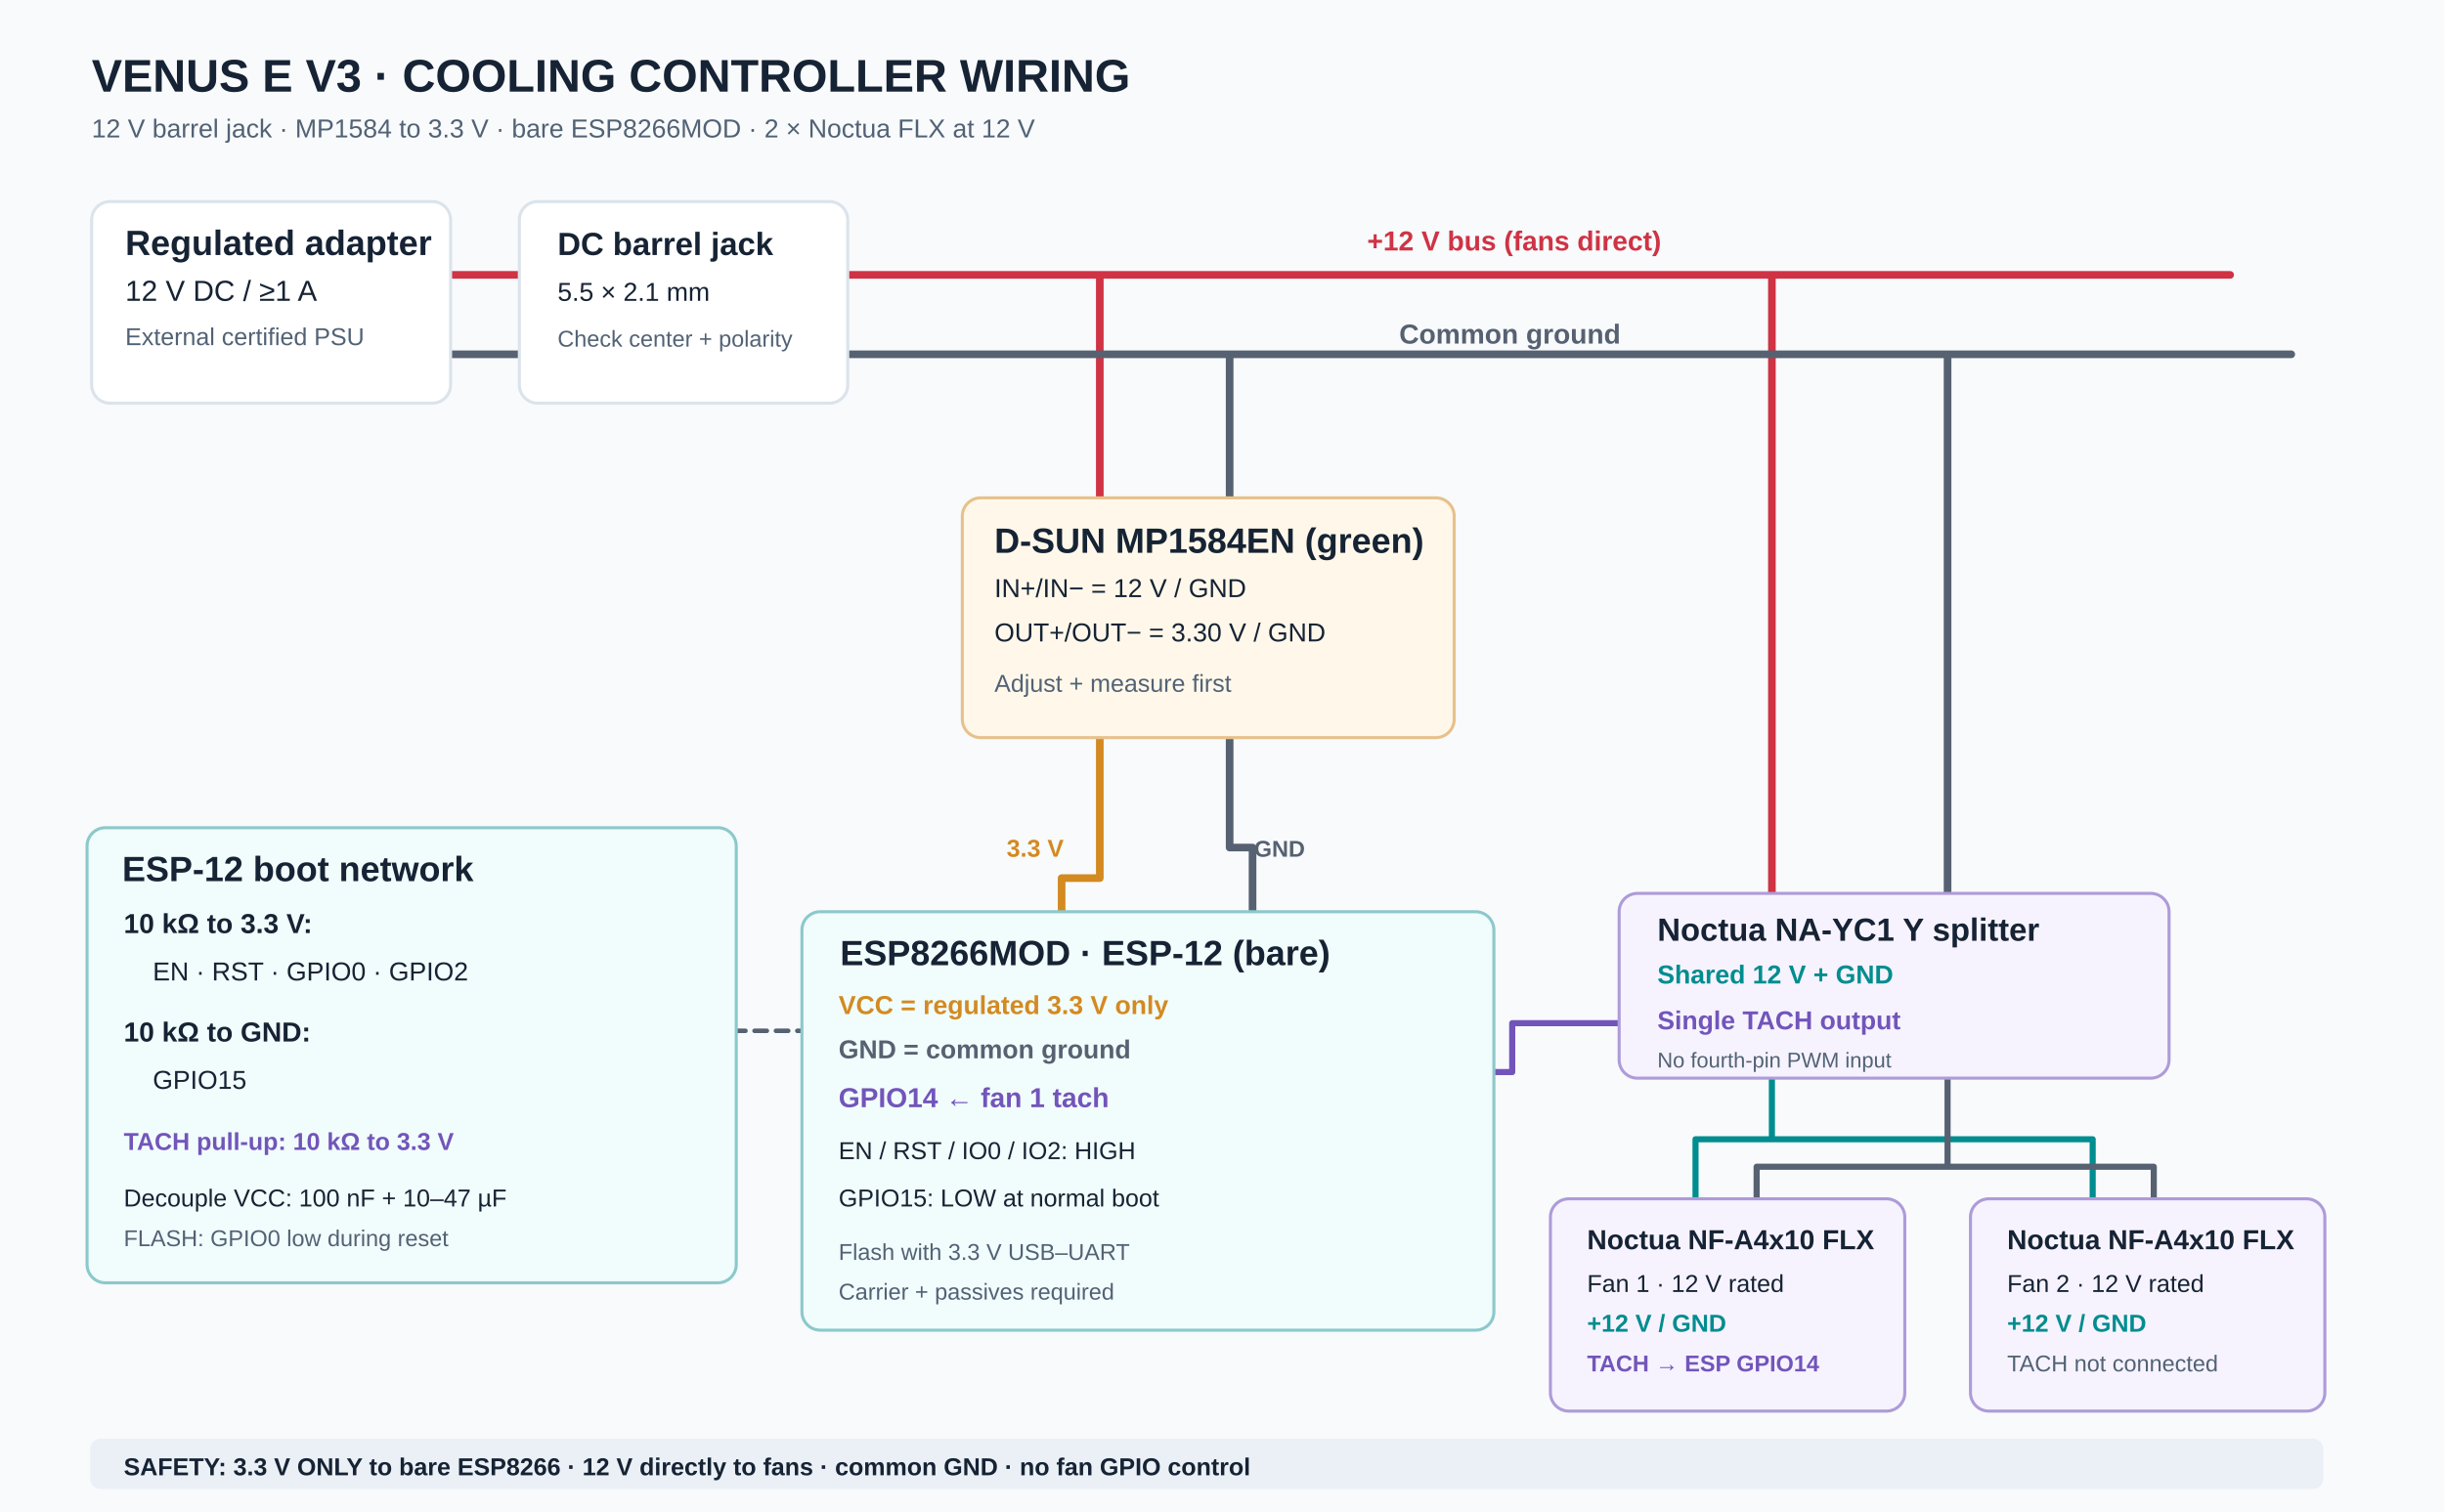
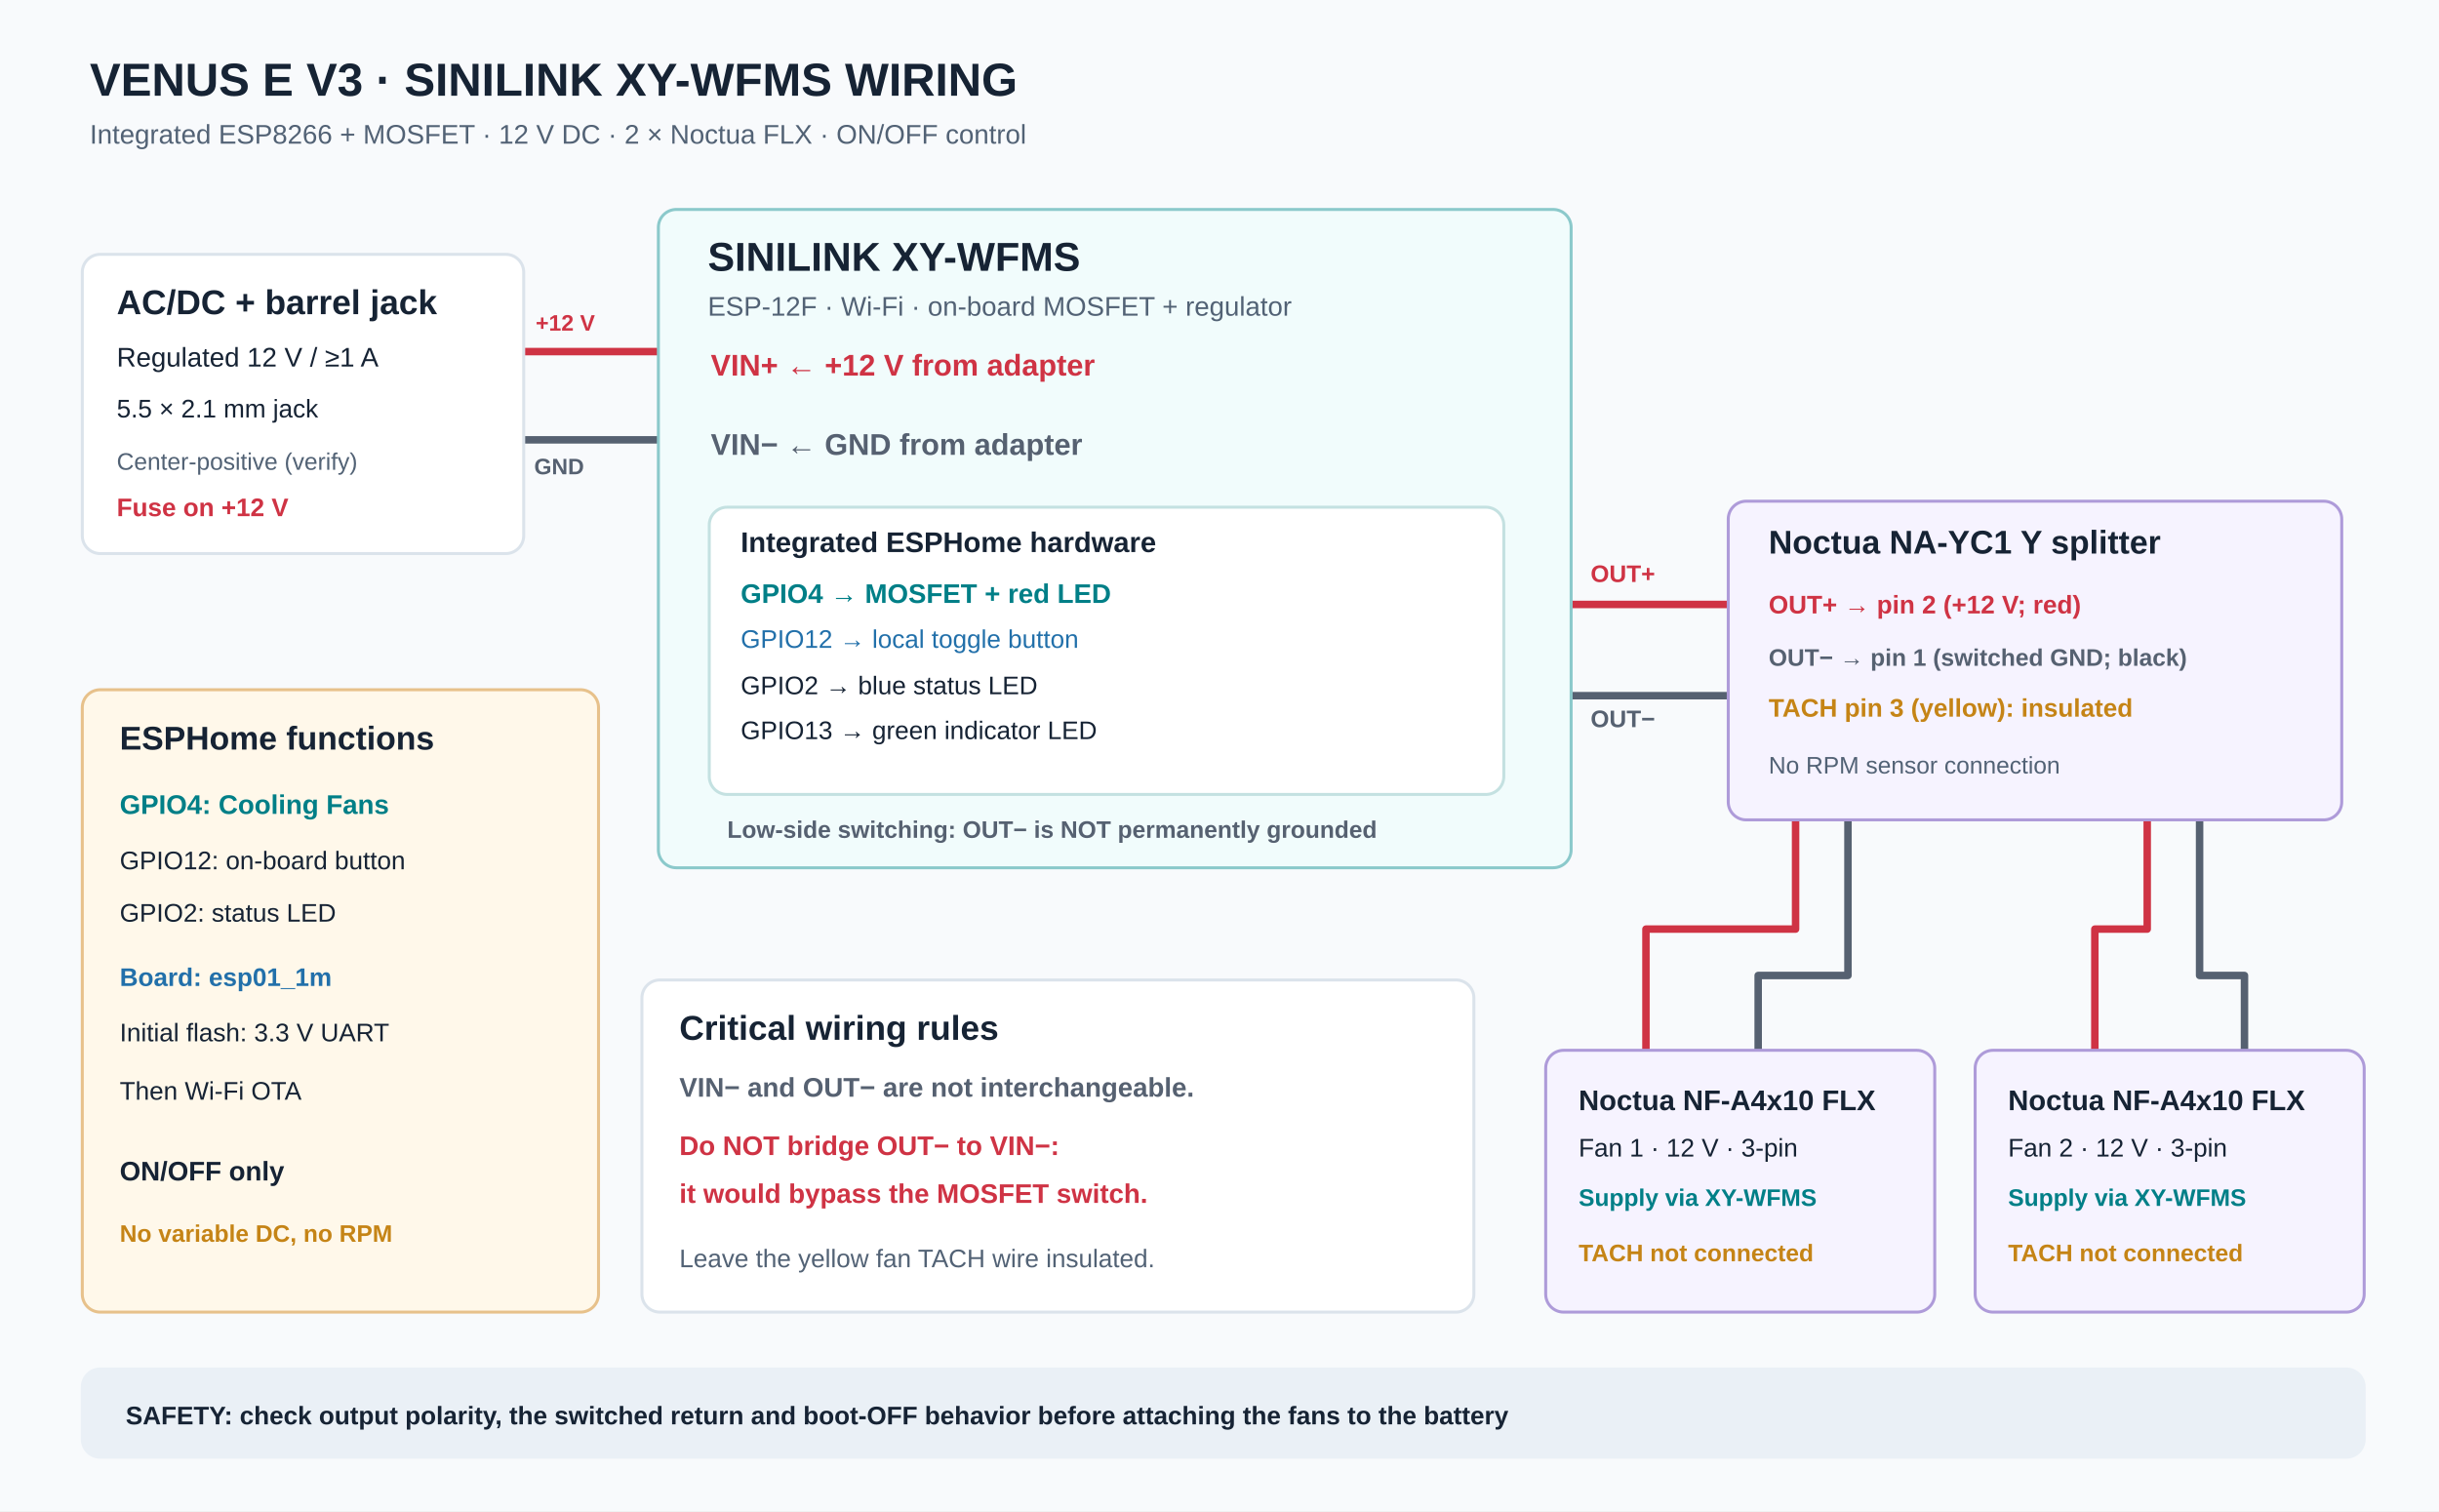
- <svg xmlns="http://www.w3.org/2000/svg" width="1600" height="990" viewBox="0 0 1600 990" role="img" aria-labelledby="title desc">
-   <rect width="1600" height="990" fill="#f8fafc" />
-   <text x="60" y="60" font-family="Arial,Helvetica,sans-serif" font-size="30" font-weight="700" text-anchor="start" fill="#162334">VENUS E V3 · COOLING CONTROLLER WIRING</text>
-   <text x="60" y="90" font-family="Arial,Helvetica,sans-serif" font-size="17" font-weight="400" text-anchor="start" fill="#526275">12 V barrel jack · MP1584 to 3.3 V · bare ESP8266MOD · 2 × Noctua FLX at 12 V</text>
-   <path d="M295 180 H340 M555 180 H1460 M720 180 V326 M1160 180 V585" stroke="#cf3344" stroke-width="5" fill="none" stroke-linejoin="round" stroke-linecap="round" />
-   <path d="M295 232 H340 M555 232 H1500 M805 232 V326 M1275 232 V585" stroke="#566171" stroke-width="5" fill="none" stroke-linejoin="round" stroke-linecap="round" />
-   <path d="M720 483 V575 H695 V597" stroke="#d38a21" stroke-width="5" fill="none" stroke-linejoin="round" stroke-linecap="round" />
-   <path d="M805 483 V555 H820 V597" stroke="#566171" stroke-width="5" fill="none" stroke-linejoin="round" stroke-linecap="round" />
-   <path d="M1160 706 V746 H1110 V785 M1160 746 H1370 V785" stroke="#008d8f" stroke-width="4" fill="none" stroke-linejoin="round" stroke-linecap="round" />
-   <path d="M1275 706 V764 H1150 V785 M1275 764 H1410 V785" stroke="#566171" stroke-width="4" fill="none" stroke-linejoin="round" stroke-linecap="round" />
-   <path d="M1060 670 H990 V702 H978" stroke="#7255ba" stroke-width="4" fill="none" stroke-linejoin="round" stroke-linecap="round" />
-   <path d="M480 675 H525" stroke="#566171" stroke-width="3" fill="none" stroke-linejoin="round" stroke-linecap="round" stroke-dasharray="8 6" />
-   <text x="895" y="164" font-family="Arial,Helvetica,sans-serif" font-size="18" font-weight="700" text-anchor="start" fill="#cf3344">+12 V bus (fans direct)</text>
-   <text x="916" y="225" font-family="Arial,Helvetica,sans-serif" font-size="18" font-weight="700" text-anchor="start" fill="#566171">Common ground</text>
-   <rect x="60" y="132" width="235" height="132" rx="12" fill="#fff" stroke="#dbe3eb" stroke-width="2" />
-   <rect x="340" y="132" width="215" height="132" rx="12" fill="#fff" stroke="#dbe3eb" stroke-width="2" />
-   <text x="82" y="167" font-family="Arial,Helvetica,sans-serif" font-size="23" font-weight="700" text-anchor="start" fill="#162334">Regulated adapter</text>
-   <text x="82" y="197" font-family="Arial,Helvetica,sans-serif" font-size="19" font-weight="400" text-anchor="start" fill="#162334">12 V DC / ≥1 A</text>
-   <text x="82" y="226" font-family="Arial,Helvetica,sans-serif" font-size="16" font-weight="400" text-anchor="start" fill="#526275">External certified PSU</text>
-   <text x="365" y="167" font-family="Arial,Helvetica,sans-serif" font-size="21" font-weight="700" text-anchor="start" fill="#162334">DC barrel jack</text>
-   <text x="365" y="197" font-family="Arial,Helvetica,sans-serif" font-size="17" font-weight="400" text-anchor="start" fill="#162334">5.5 × 2.1 mm</text>
-   <text x="365" y="227" font-family="Arial,Helvetica,sans-serif" font-size="15" font-weight="400" text-anchor="start" fill="#526275">Check center + polarity</text>
-   <rect x="630" y="326" width="322" height="157" rx="12" fill="#fff8ea" stroke="#e7c18b" stroke-width="2" />
-   <text x="651" y="362" font-family="Arial,Helvetica,sans-serif" font-size="23" font-weight="700" text-anchor="start" fill="#162334">D-SUN MP1584EN (green)</text>
-   <text x="651" y="391" font-family="Arial,Helvetica,sans-serif" font-size="17" font-weight="400" text-anchor="start" fill="#162334">IN+/IN− = 12 V / GND</text>
-   <text x="651" y="420" font-family="Arial,Helvetica,sans-serif" font-size="17" font-weight="400" text-anchor="start" fill="#162334">OUT+/OUT− = 3.30 V / GND</text>
-   <text x="651" y="453" font-family="Arial,Helvetica,sans-serif" font-size="16" font-weight="400" text-anchor="start" fill="#526275">Adjust + measure first</text>
-   <text x="659" y="561" font-family="Arial,Helvetica,sans-serif" font-size="16" font-weight="700" text-anchor="start" fill="#d38a21">3.3 V</text>
-   <text x="821" y="561" font-family="Arial,Helvetica,sans-serif" font-size="15" font-weight="700" text-anchor="start" fill="#566171">GND</text>
-   <rect x="57" y="542" width="425" height="298" rx="12" fill="#f1fcfc" stroke="#8bc9cb" stroke-width="2" />
-   <text x="80" y="577" font-family="Arial,Helvetica,sans-serif" font-size="23" font-weight="700" text-anchor="start" fill="#162334">ESP-12 boot network</text>
-   <text x="81" y="611" font-family="Arial,Helvetica,sans-serif" font-size="18" font-weight="700" text-anchor="start" fill="#162334">10 kΩ to 3.3 V:</text>
-   <text x="100" y="642" font-family="Arial,Helvetica,sans-serif" font-size="17" font-weight="400" text-anchor="start" fill="#162334">EN · RST · GPIO0 · GPIO2</text>
-   <text x="81" y="682" font-family="Arial,Helvetica,sans-serif" font-size="18" font-weight="700" text-anchor="start" fill="#162334">10 kΩ to GND:</text>
-   <text x="100" y="713" font-family="Arial,Helvetica,sans-serif" font-size="17" font-weight="400" text-anchor="start" fill="#162334">GPIO15</text>
-   <text x="81" y="753" font-family="Arial,Helvetica,sans-serif" font-size="16" font-weight="700" text-anchor="start" fill="#7255ba">TACH pull-up: 10 kΩ to 3.3 V</text>
-   <text x="81" y="790" font-family="Arial,Helvetica,sans-serif" font-size="16" font-weight="400" text-anchor="start" fill="#162334">Decouple VCC: 100 nF + 10–47 µF</text>
-   <text x="81" y="816" font-family="Arial,Helvetica,sans-serif" font-size="15" font-weight="400" text-anchor="start" fill="#526275">FLASH: GPIO0 low during reset</text>
-   <rect x="525" y="597" width="453" height="274" rx="12" fill="#f1fcfc" stroke="#8bc9cb" stroke-width="2" />
-   <text x="550" y="632" font-family="Arial,Helvetica,sans-serif" font-size="23" font-weight="700" text-anchor="start" fill="#162334">ESP8266MOD · ESP-12 (bare)</text>
-   <text x="549" y="664" font-family="Arial,Helvetica,sans-serif" font-size="17" font-weight="700" text-anchor="start" fill="#d38a21">VCC = regulated 3.3 V only</text>
-   <text x="549" y="693" font-family="Arial,Helvetica,sans-serif" font-size="17" font-weight="700" text-anchor="start" fill="#566171">GND = common ground</text>
-   <text x="549" y="725" font-family="Arial,Helvetica,sans-serif" font-size="18" font-weight="700" text-anchor="start" fill="#7255ba">GPIO14 ← fan 1 tach</text>
-   <text x="549" y="759" font-family="Arial,Helvetica,sans-serif" font-size="16" font-weight="400" text-anchor="start" fill="#162334">EN / RST / IO0 / IO2: HIGH</text>
-   <text x="549" y="790" font-family="Arial,Helvetica,sans-serif" font-size="16" font-weight="400" text-anchor="start" fill="#162334">GPIO15: LOW at normal boot</text>
-   <text x="549" y="825" font-family="Arial,Helvetica,sans-serif" font-size="15" font-weight="400" text-anchor="start" fill="#526275">Flash with 3.3 V USB–UART</text>
-   <text x="549" y="851" font-family="Arial,Helvetica,sans-serif" font-size="15" font-weight="400" text-anchor="start" fill="#526275">Carrier + passives required</text>
-   <rect x="1060" y="585" width="360" height="121" rx="12" fill="#f6f3ff" stroke="#ae9bd9" stroke-width="2" />
-   <text x="1085" y="616" font-family="Arial,Helvetica,sans-serif" font-size="21" font-weight="700" text-anchor="start" fill="#162334">Noctua NA-YC1 Y splitter</text>
-   <text x="1085" y="644" font-family="Arial,Helvetica,sans-serif" font-size="17" font-weight="700" text-anchor="start" fill="#008d8f">Shared 12 V + GND</text>
-   <text x="1085" y="674" font-family="Arial,Helvetica,sans-serif" font-size="17" font-weight="700" text-anchor="start" fill="#7255ba">Single TACH output</text>
-   <text x="1085" y="699" font-family="Arial,Helvetica,sans-serif" font-size="14" font-weight="400" text-anchor="start" fill="#526275">No fourth-pin PWM input</text>
-   <rect x="1015" y="785" width="232" height="139" rx="12" fill="#f6f3ff" stroke="#ae9bd9" stroke-width="2" />
-   <rect x="1290" y="785" width="232" height="139" rx="12" fill="#f6f3ff" stroke="#ae9bd9" stroke-width="2" />
-   <text x="1039" y="818" font-family="Arial,Helvetica,sans-serif" font-size="18" font-weight="700" text-anchor="start" fill="#162334">Noctua NF-A4x10 FLX</text>
-   <text x="1039" y="846" font-family="Arial,Helvetica,sans-serif" font-size="16" font-weight="400" text-anchor="start" fill="#162334">Fan 1 · 12 V rated</text>
-   <text x="1039" y="872" font-family="Arial,Helvetica,sans-serif" font-size="16" font-weight="700" text-anchor="start" fill="#008d8f">+12 V / GND</text>
-   <text x="1039" y="898" font-family="Arial,Helvetica,sans-serif" font-size="15" font-weight="700" text-anchor="start" fill="#7255ba">TACH → ESP GPIO14</text>
-   <text x="1314" y="818" font-family="Arial,Helvetica,sans-serif" font-size="18" font-weight="700" text-anchor="start" fill="#162334">Noctua NF-A4x10 FLX</text>
-   <text x="1314" y="846" font-family="Arial,Helvetica,sans-serif" font-size="16" font-weight="400" text-anchor="start" fill="#162334">Fan 2 · 12 V rated</text>
-   <text x="1314" y="872" font-family="Arial,Helvetica,sans-serif" font-size="16" font-weight="700" text-anchor="start" fill="#008d8f">+12 V / GND</text>
-   <text x="1314" y="898" font-family="Arial,Helvetica,sans-serif" font-size="15" font-weight="400" text-anchor="start" fill="#526275">TACH not connected</text>
-   <rect x="60" y="943" width="1460" height="31" rx="6" fill="#eaf0f6" stroke="#eaf0f6" stroke-width="2" />
-   <text x="81" y="966" font-family="Arial,Helvetica,sans-serif" font-size="16" font-weight="700" text-anchor="start" fill="#162334">SAFETY: 3.3 V ONLY to bare ESP8266 · 12 V directly to fans · common GND · no fan GPIO control</text>
+ <svg xmlns="http://www.w3.org/2000/svg" width="1630" height="1010" viewBox="0 0 1630 1010" role="img" aria-labelledby="title desc">
+   <rect width="1630" height="1010" fill="#f8fafc" />
+   <text x="60" y="64" font-family="Arial,Helvetica,sans-serif" font-size="31" font-weight="700" fill="#162334">VENUS E V3 · SINILINK XY-WFMS WIRING</text>
+   <text x="60" y="96" font-family="Arial,Helvetica,sans-serif" font-size="18" font-weight="400" fill="#526275">Integrated ESP8266 + MOSFET · 12 V DC · 2 × Noctua FLX · ON/OFF control</text>
+   <path d="M350 235 H440" fill="none" stroke="#cf3344" stroke-width="5" stroke-linecap="round" stroke-linejoin="round" />
+   <path d="M350 294 H440" fill="none" stroke="#566171" stroke-width="5" stroke-linecap="round" stroke-linejoin="round" />
+   <path d="M1050 404 H1155" fill="none" stroke="#cf3344" stroke-width="5" stroke-linecap="round" stroke-linejoin="round" />
+   <path d="M1050 465 H1155" fill="none" stroke="#566171" stroke-width="5" stroke-linecap="round" stroke-linejoin="round" />
+   <path d="M1200 548 V621 H1100 V702" fill="none" stroke="#cf3344" stroke-width="5" stroke-linecap="round" stroke-linejoin="round" />
+   <path d="M1235 548 V652 H1175 V702" fill="none" stroke="#566171" stroke-width="5" stroke-linecap="round" stroke-linejoin="round" />
+   <path d="M1435 548 V621 H1400 V702" fill="none" stroke="#cf3344" stroke-width="5" stroke-linecap="round" stroke-linejoin="round" />
+   <path d="M1470 548 V652 H1500 V702" fill="none" stroke="#566171" stroke-width="5" stroke-linecap="round" stroke-linejoin="round" />
+   <text x="358" y="221" font-family="Arial,Helvetica,sans-serif" font-size="15" font-weight="700" fill="#cf3344">+12 V</text>
+   <text x="357" y="317" font-family="Arial,Helvetica,sans-serif" font-size="15" font-weight="700" fill="#566171">GND</text>
+   <text x="1063" y="389" font-family="Arial,Helvetica,sans-serif" font-size="16" font-weight="700" fill="#cf3344">OUT+</text>
+   <text x="1063" y="486" font-family="Arial,Helvetica,sans-serif" font-size="16" font-weight="700" fill="#566171">OUT−</text>
+   <rect x="55" y="170" width="295" height="200" rx="12" fill="#fff" stroke="#dbe3eb" stroke-width="2" />
+   <text x="78" y="210" font-family="Arial,Helvetica,sans-serif" font-size="23" font-weight="700" fill="#162334">AC/DC + barrel jack</text>
+   <text x="78" y="245" font-family="Arial,Helvetica,sans-serif" font-size="18" font-weight="400" fill="#162334">Regulated 12 V / ≥1 A</text>
+   <text x="78" y="279" font-family="Arial,Helvetica,sans-serif" font-size="17" font-weight="400" fill="#162334">5.5 × 2.1 mm jack</text>
+   <text x="78" y="314" font-family="Arial,Helvetica,sans-serif" font-size="16" font-weight="400" fill="#526275">Center-positive (verify)</text>
+   <text x="78" y="345" font-family="Arial,Helvetica,sans-serif" font-size="17" font-weight="700" fill="#cf3344">Fuse on +12 V</text>
+   <rect x="440" y="140" width="610" height="440" rx="12" fill="#f1fcfc" stroke="#8bc9cb" stroke-width="2" />
+   <text x="473" y="181" font-family="Arial,Helvetica,sans-serif" font-size="27" font-weight="700" fill="#162334">SINILINK XY-WFMS</text>
+   <text x="473" y="211" font-family="Arial,Helvetica,sans-serif" font-size="18" font-weight="400" fill="#526275">ESP-12F · Wi-Fi · on-board MOSFET + regulator</text>
+   <text x="475" y="251" font-family="Arial,Helvetica,sans-serif" font-size="20" font-weight="700" fill="#cf3344">VIN+     ← +12 V from adapter</text>
+   <text x="475" y="304" font-family="Arial,Helvetica,sans-serif" font-size="20" font-weight="700" fill="#566171">VIN−      ← GND from adapter</text>
+   <rect x="474" y="339" width="531" height="192" rx="12" fill="#ffffff" stroke="#c4e1e1" stroke-width="2" />
+   <text x="495" y="369" font-family="Arial,Helvetica,sans-serif" font-size="19" font-weight="700" fill="#162334">Integrated ESPHome hardware</text>
+   <text x="495" y="403" font-family="Arial,Helvetica,sans-serif" font-size="18" font-weight="700" fill="#007f87">GPIO4 → MOSFET + red LED</text>
+   <text x="495" y="433" font-family="Arial,Helvetica,sans-serif" font-size="17" font-weight="400" fill="#2270aa">GPIO12 → local toggle button</text>
+   <text x="495" y="464" font-family="Arial,Helvetica,sans-serif" font-size="17" font-weight="400" fill="#162334">GPIO2 → blue status LED</text>
+   <text x="495" y="494" font-family="Arial,Helvetica,sans-serif" font-size="17" font-weight="400" fill="#162334">GPIO13 → green indicator LED</text>
+   <text x="486" y="560" font-family="Arial,Helvetica,sans-serif" font-size="16" font-weight="700" fill="#566171">Low-side switching: OUT− is NOT permanently grounded</text>
+   <rect x="1155" y="335" width="410" height="213" rx="12" fill="#f6f3ff" stroke="#ae9bd9" stroke-width="2" />
+   <text x="1182" y="370" font-family="Arial,Helvetica,sans-serif" font-size="22" font-weight="700" fill="#162334">Noctua NA-YC1 Y splitter</text>
+   <text x="1182" y="410" font-family="Arial,Helvetica,sans-serif" font-size="17" font-weight="700" fill="#cf3344">OUT+ → pin 2 (+12 V; red)</text>
+   <text x="1182" y="445" font-family="Arial,Helvetica,sans-serif" font-size="16" font-weight="700" fill="#566171">OUT− → pin 1 (switched GND; black)</text>
+   <text x="1182" y="479" font-family="Arial,Helvetica,sans-serif" font-size="17" font-weight="700" fill="#c58416">TACH pin 3 (yellow): insulated</text>
+   <text x="1182" y="517" font-family="Arial,Helvetica,sans-serif" font-size="16" font-weight="400" fill="#526275">No RPM sensor connection</text>
+   <rect x="1033" y="702" width="260" height="175" rx="12" fill="#f6f3ff" stroke="#ae9bd9" stroke-width="2" />
+   <text x="1055" y="742" font-family="Arial,Helvetica,sans-serif" font-size="19" font-weight="700" fill="#162334">Noctua NF-A4x10 FLX</text>
+   <text x="1055" y="773" font-family="Arial,Helvetica,sans-serif" font-size="17" font-weight="400" fill="#162334">Fan 1 · 12 V · 3-pin</text>
+   <text x="1055" y="806" font-family="Arial,Helvetica,sans-serif" font-size="16" font-weight="700" fill="#007f87">Supply via XY-WFMS</text>
+   <text x="1055" y="843" font-family="Arial,Helvetica,sans-serif" font-size="16" font-weight="700" fill="#c58416">TACH not connected</text>
+   <rect x="1320" y="702" width="260" height="175" rx="12" fill="#f6f3ff" stroke="#ae9bd9" stroke-width="2" />
+   <text x="1342" y="742" font-family="Arial,Helvetica,sans-serif" font-size="19" font-weight="700" fill="#162334">Noctua NF-A4x10 FLX</text>
+   <text x="1342" y="773" font-family="Arial,Helvetica,sans-serif" font-size="17" font-weight="400" fill="#162334">Fan 2 · 12 V · 3-pin</text>
+   <text x="1342" y="806" font-family="Arial,Helvetica,sans-serif" font-size="16" font-weight="700" fill="#007f87">Supply via XY-WFMS</text>
+   <text x="1342" y="843" font-family="Arial,Helvetica,sans-serif" font-size="16" font-weight="700" fill="#c58416">TACH not connected</text>
+   <rect x="55" y="461" width="345" height="416" rx="12" fill="#fff8ea" stroke="#e7c18b" stroke-width="2" />
+   <text x="80" y="501" font-family="Arial,Helvetica,sans-serif" font-size="22" font-weight="700" fill="#162334">ESPHome functions</text>
+   <text x="80" y="544" font-family="Arial,Helvetica,sans-serif" font-size="18" font-weight="700" fill="#007f87">GPIO4: Cooling Fans</text>
+   <text x="80" y="581" font-family="Arial,Helvetica,sans-serif" font-size="17" font-weight="400" fill="#162334">GPIO12: on-board button</text>
+   <text x="80" y="616" font-family="Arial,Helvetica,sans-serif" font-size="17" font-weight="400" fill="#162334">GPIO2: status LED</text>
+   <text x="80" y="659" font-family="Arial,Helvetica,sans-serif" font-size="17" font-weight="700" fill="#2270aa">Board: esp01_1m</text>
+   <text x="80" y="696" font-family="Arial,Helvetica,sans-serif" font-size="17" font-weight="400" fill="#162334">Initial flash: 3.3 V UART</text>
+   <text x="80" y="735" font-family="Arial,Helvetica,sans-serif" font-size="17" font-weight="400" fill="#162334">Then Wi-Fi OTA</text>
+   <text x="80" y="789" font-family="Arial,Helvetica,sans-serif" font-size="18" font-weight="700" fill="#162334">ON/OFF only</text>
+   <text x="80" y="830" font-family="Arial,Helvetica,sans-serif" font-size="16" font-weight="700" fill="#c58416">No variable DC, no RPM</text>
+   <rect x="429" y="655" width="556" height="222" rx="12" fill="#fff" stroke="#dbe3eb" stroke-width="2" />
+   <text x="454" y="695" font-family="Arial,Helvetica,sans-serif" font-size="23" font-weight="700" fill="#162334">Critical wiring rules</text>
+   <text x="454" y="733" font-family="Arial,Helvetica,sans-serif" font-size="18" font-weight="700" fill="#566171">VIN− and OUT− are not interchangeable.</text>
+   <text x="454" y="772" font-family="Arial,Helvetica,sans-serif" font-size="18" font-weight="700" fill="#cf3344">Do NOT bridge OUT− to VIN−:</text>
+   <text x="454" y="804" font-family="Arial,Helvetica,sans-serif" font-size="18" font-weight="700" fill="#cf3344">it would bypass the MOSFET switch.</text>
+   <text x="454" y="847" font-family="Arial,Helvetica,sans-serif" font-size="17" font-weight="400" fill="#526275">Leave the yellow fan TACH wire insulated.</text>
+   <rect x="55" y="915" width="1525" height="59" rx="12" fill="#eaf0f6" stroke="#eaf0f6" stroke-width="2" />
+   <text x="84" y="952" font-family="Arial,Helvetica,sans-serif" font-size="17" font-weight="700" fill="#162334">SAFETY: check output polarity, the switched return and boot-OFF behavior before attaching the fans to the battery</text>
</svg>
